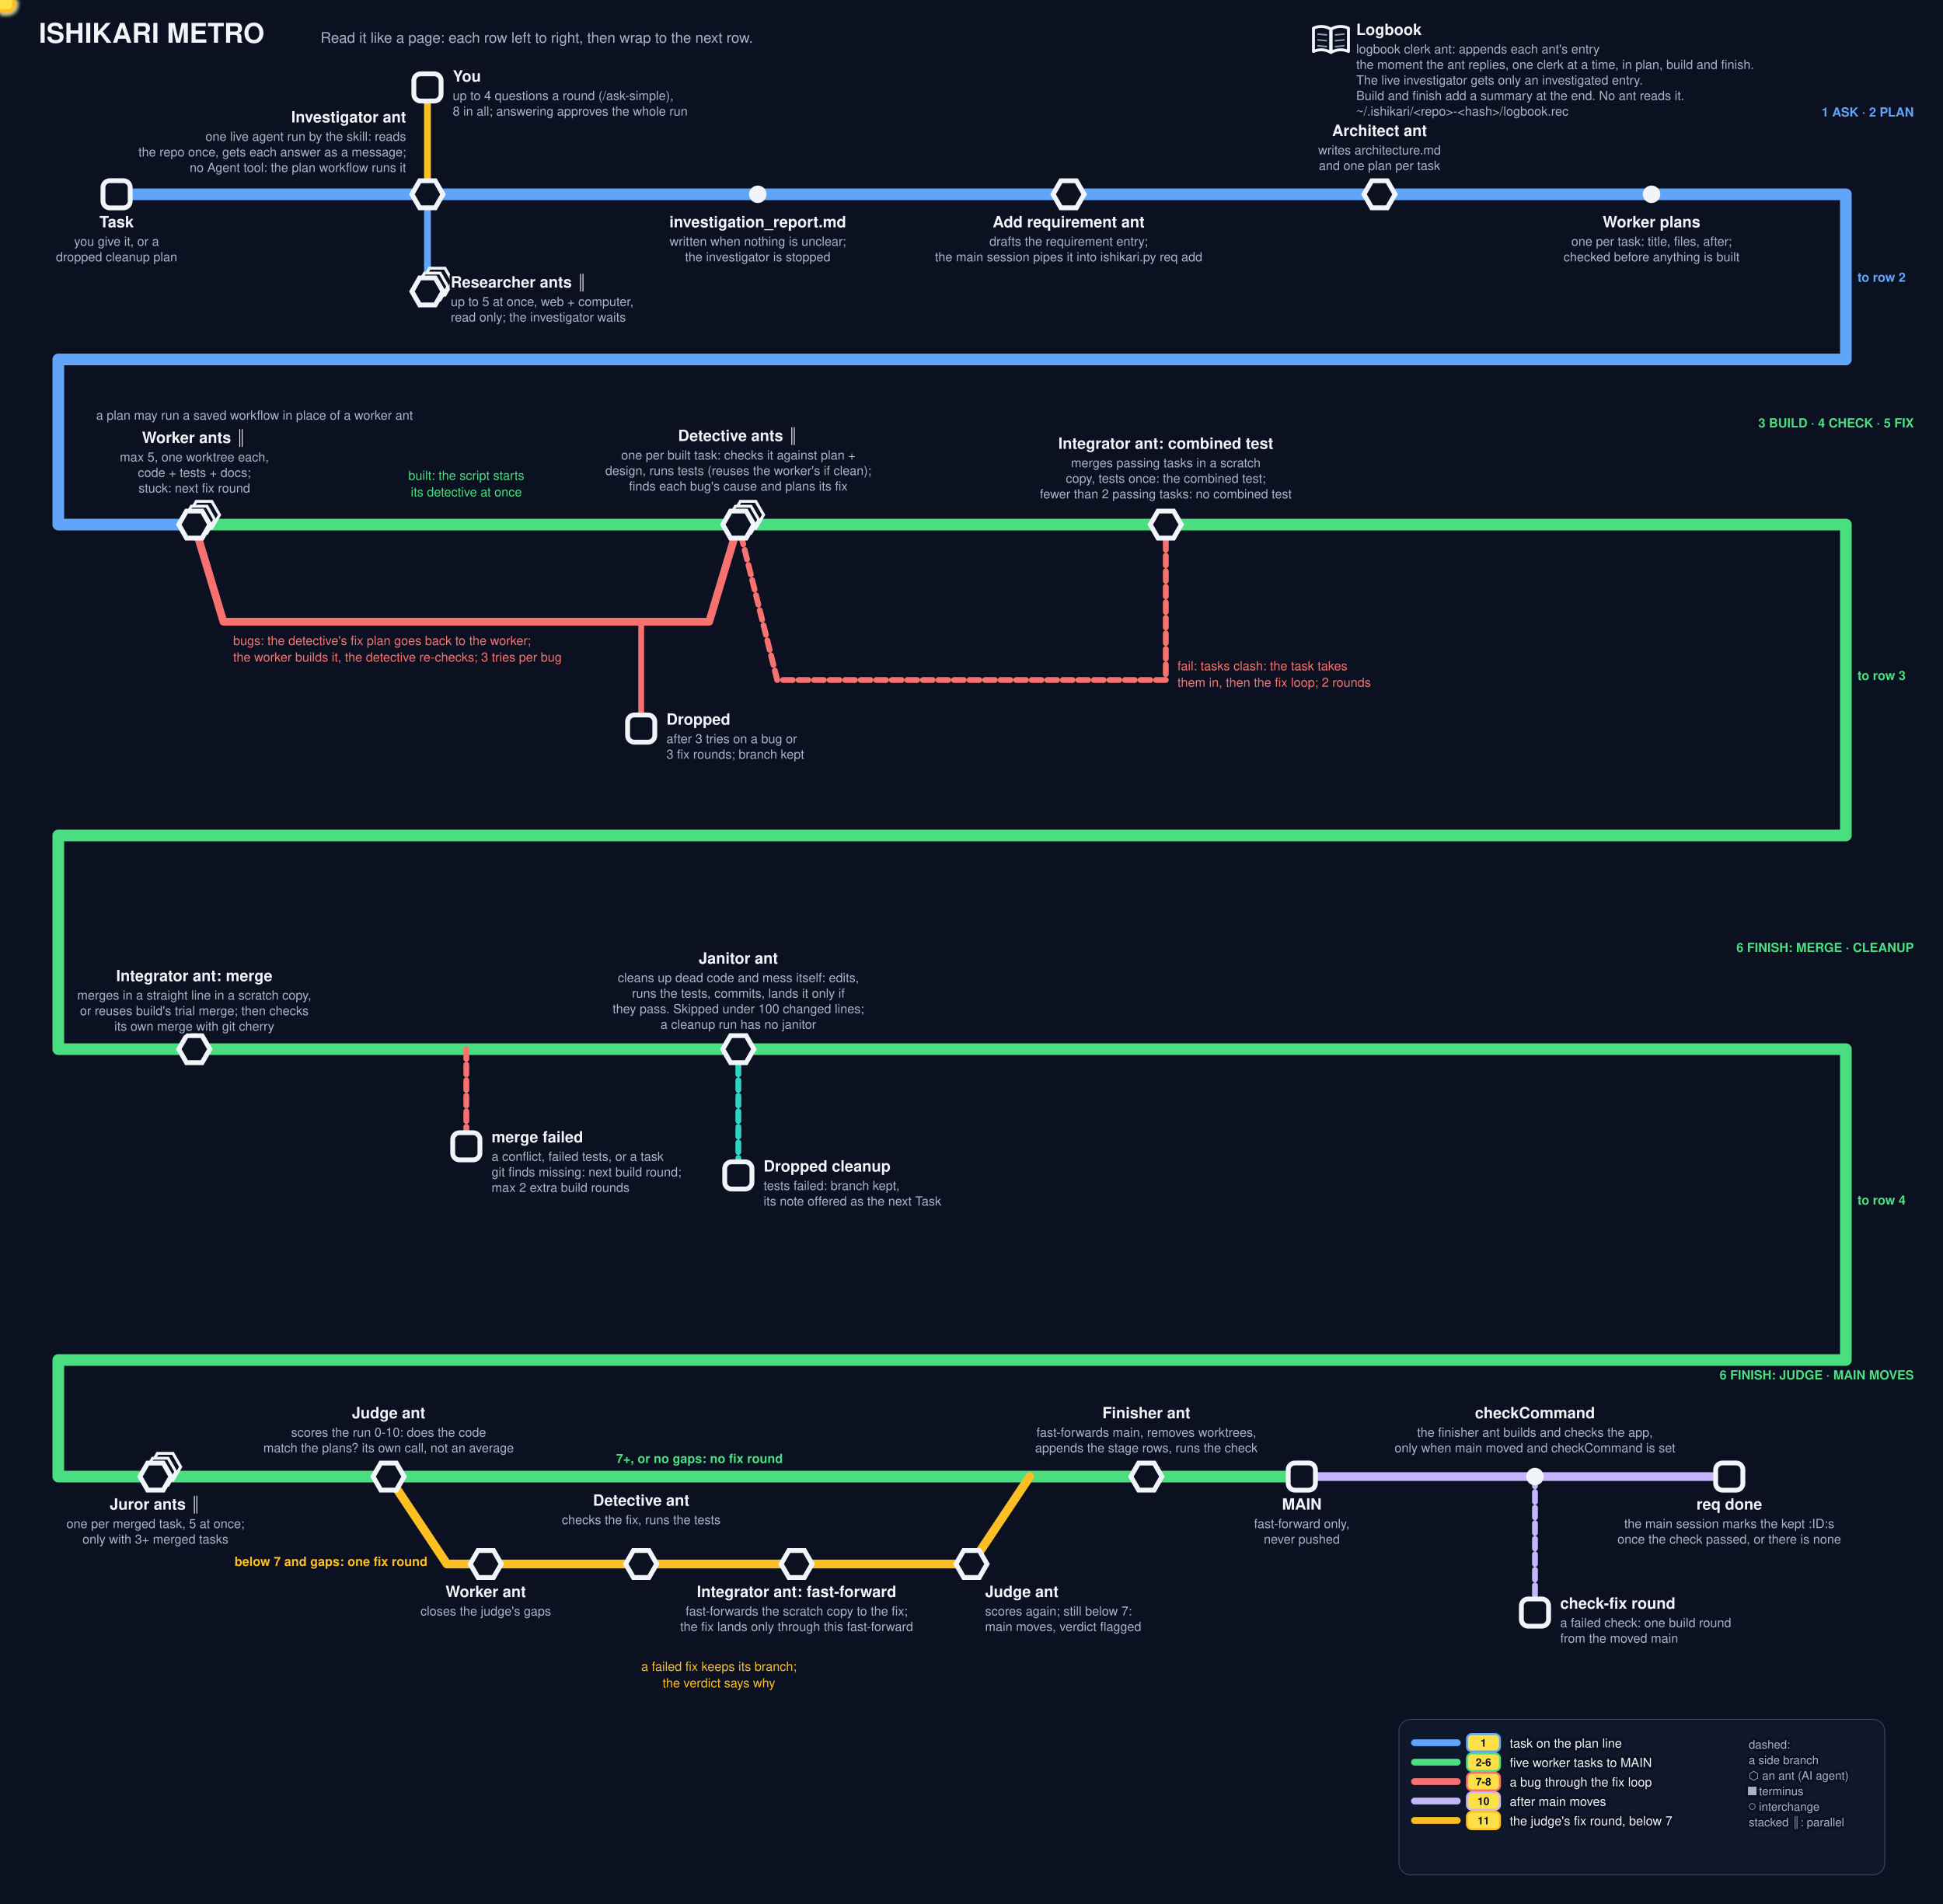
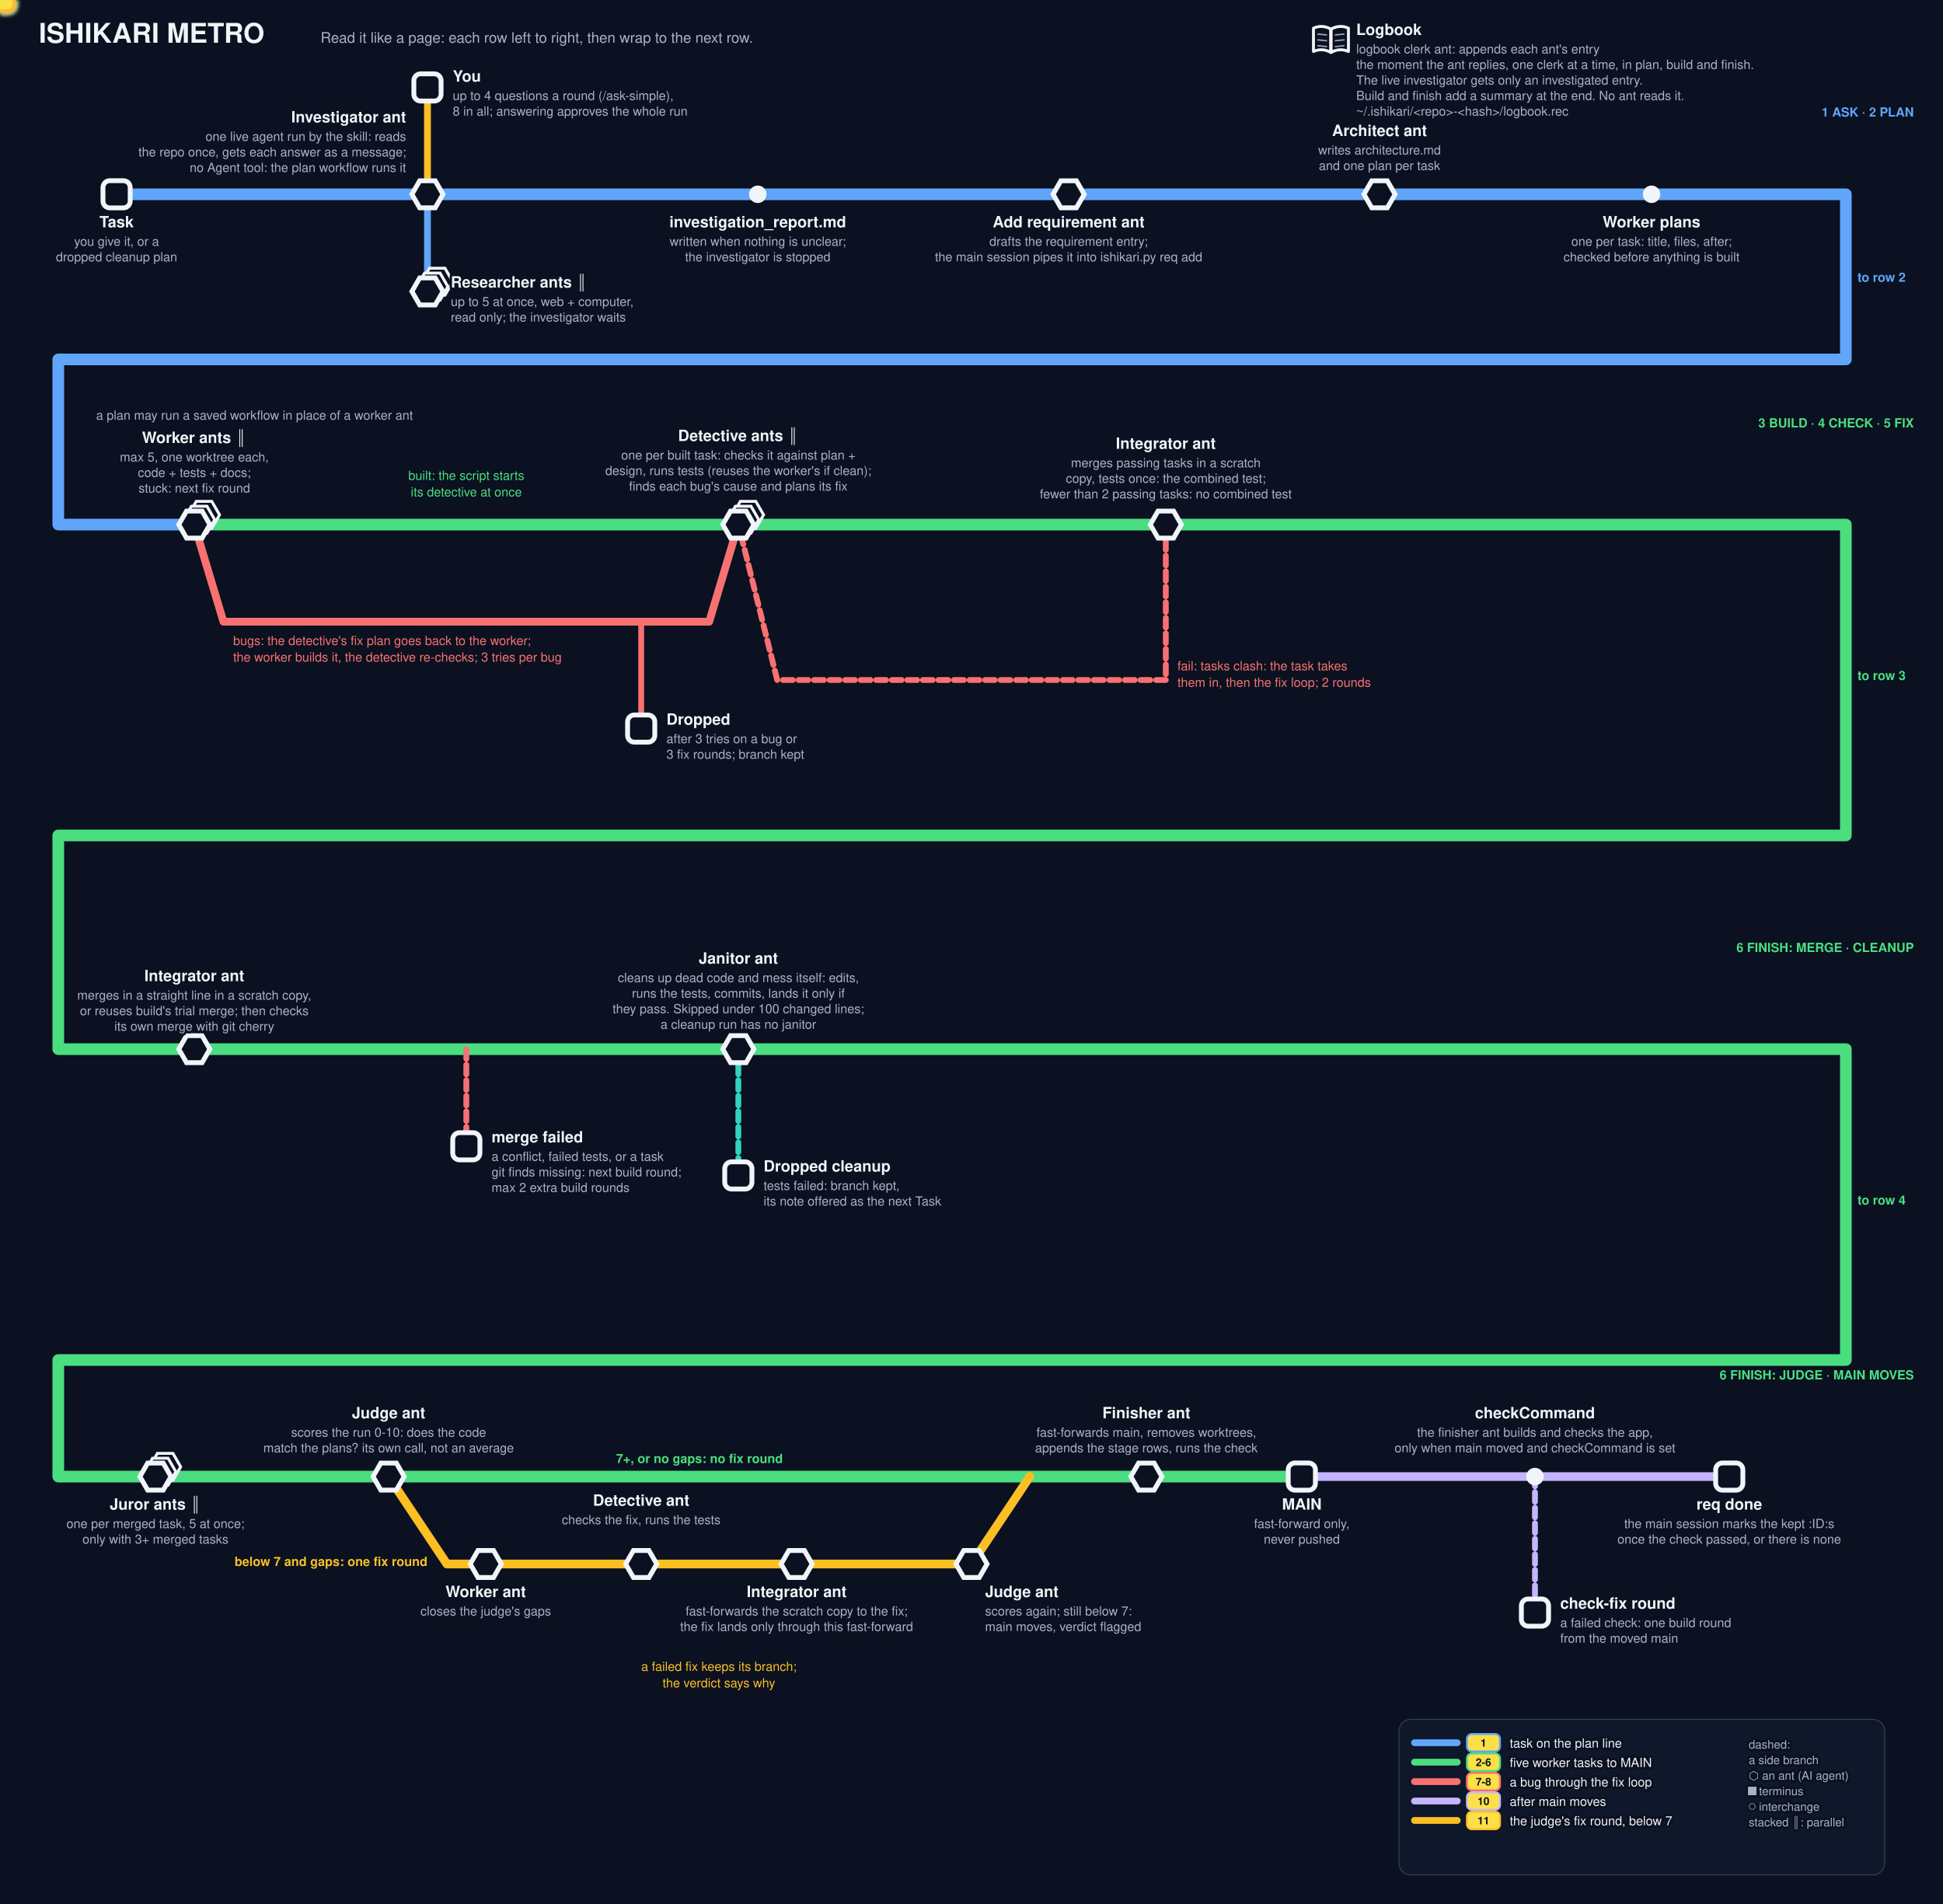
<svg xmlns="http://www.w3.org/2000/svg" viewBox="0 0 2000 1960" width="2000" height="1960" font-family="ui-sans-serif,-apple-system,Helvetica,Arial,sans-serif">
  <defs>
    <filter id="g" x="-100%" y="-100%" width="300%" height="300%">
      <feGaussianBlur stdDeviation="3" result="b" />
      <feMerge>
        <feMergeNode in="b" />
        <feMergeNode in="SourceGraphic" />
      </feMerge>
    </filter>
  </defs>
  <style>.h{paint-order:stroke;stroke:#0B1120;stroke-width:5px;stroke-linejoin:round}.flow{animation:f 1.2s linear infinite}@keyframes f{to{stroke-dashoffset:-32}}</style>
  <rect width="2000" height="1960" fill="#0B1120" />
  <text class="h" x="40" y="44" fill="#F1F5F9" font-size="28" text-anchor="start" font-weight="800">ISHIKARI METRO</text>
  <text class="h" x="330" y="44" fill="#A8B3C7" font-size="15" text-anchor="start" font-weight="400">Read it like a page: each row left to right, then wrap to the next row.</text>
  <text class="h" x="1970" y="120" fill="#60A5FA" font-size="13" text-anchor="end" font-weight="800">1 ASK  ·  2 PLAN</text>
  <text class="h" x="1970" y="440" fill="#4ADE80" font-size="13" text-anchor="end" font-weight="800">3 BUILD  ·  4 CHECK  ·  5 FIX</text>
  <text class="h" x="1970" y="980" fill="#4ADE80" font-size="13" text-anchor="end" font-weight="800">6 FINISH: MERGE  ·  CLEANUP</text>
  <text class="h" x="1970" y="1420" fill="#4ADE80" font-size="13" text-anchor="end" font-weight="800">6 FINISH: JUDGE  ·  MAIN MOVES</text>
  <path id="L-plan" d="M120,200 L1900,200 L1900,370 L60,370 L60,540 L200,540" fill="none" stroke="#60A5FA" stroke-width="12" stroke-linejoin="round" stroke-linecap="round" />
  <path id="L-ask" d="M440,200 L440,90" fill="none" stroke="#FBBF24" stroke-width="7" stroke-linejoin="round" stroke-linecap="round" />
  <path id="L-res" d="M440,200 L440,300" fill="none" stroke="#60A5FA" stroke-width="7" stroke-linejoin="round" stroke-linecap="round" />
  <path id="L-build" d="M200,540 L1900,540 L1900,860 L60,860 L60,1080 L1900,1080 L1900,1400 L60,1400 L60,1520 L1340,1520" fill="none" stroke="none" stroke-width="12" stroke-linejoin="round" stroke-linecap="round" />
  <path id="L-g1" d="M200,540 L1900,540 L1900,860 L60,860 L60,1080 L1900,1080 L1900,1400 L60,1400 L60,1520 L1340,1520" fill="none" stroke="#4ADE80" stroke-width="12" stroke-linejoin="round" stroke-linecap="round" />
  <path id="L-fix" d="M760,540 L730,640 L230,640 L200,540" fill="none" stroke="#F87171" stroke-width="8" stroke-linejoin="round" stroke-linecap="round" />
  <path id="L-fixloop" d="M200,540 L760,540 L730,640 L230,640 L200,540" fill="none" stroke="none" stroke-width="8" stroke-linejoin="round" stroke-linecap="round" />
  <path id="L-clash" d="M1200,540 L1200,700 L800,700 L760,540" fill="none" stroke="#F87171" stroke-width="6" stroke-linejoin="round" stroke-linecap="round" stroke-dasharray="10 6" class="flow" />
  <path id="L-drop" d="M660,640 L660,740" fill="none" stroke="#F87171" stroke-width="6" stroke-linejoin="round" stroke-linecap="round" />
  <path id="L-mfail" d="M480,1080 L480,1180" fill="none" stroke="#F87171" stroke-width="6" stroke-linejoin="round" stroke-linecap="round" stroke-dasharray="10 6" class="flow" />
  <path id="L-tdrop" d="M760,1080 L760,1200" fill="none" stroke="#2DD4BF" stroke-width="6" stroke-linejoin="round" stroke-linecap="round" stroke-dasharray="10 6" class="flow" />
  <path id="L-jfix" d="M400,1520 L460,1610 L1000,1610 L1060,1520" fill="none" stroke="#FBBF24" stroke-width="9" stroke-linejoin="round" stroke-linecap="round" />
  <path id="L-after" d="M1340,1520 L1780,1520" fill="none" stroke="#C4B5FD" stroke-width="9" stroke-linejoin="round" stroke-linecap="round" />
  <path id="L-cfix" d="M1580,1520 L1580,1660" fill="none" stroke="#C4B5FD" stroke-width="6" stroke-linejoin="round" stroke-linecap="round" stroke-dasharray="10 6" class="flow" />
  <text class="h" x="1912" y="290" fill="#60A5FA" font-size="13" text-anchor="start" font-weight="700">to row 2</text>
  <text class="h" x="262" y="432" fill="#A8B3C7" font-size="13" text-anchor="middle" font-weight="400">a plan may run a saved workflow in place of a worker ant</text>
  <text class="h" x="480" y="494" fill="#4ADE80" font-size="13" text-anchor="middle" font-weight="400">built: the script starts</text>
  <text class="h" x="480" y="511" fill="#4ADE80" font-size="13" text-anchor="middle" font-weight="400">its detective at once</text>
  <text class="h" x="240" y="664" fill="#F87171" font-size="13" text-anchor="start" font-weight="400">bugs: the detective's fix plan goes back to the worker;</text>
  <text class="h" x="240" y="681" fill="#F87171" font-size="13" text-anchor="start" font-weight="400">the worker builds it, the detective re-checks; 3 tries per bug</text>
  <text class="h" x="1912" y="700" fill="#4ADE80" font-size="13" text-anchor="start" font-weight="700">to row 3</text>
  <text class="h" x="1912" y="1240" fill="#4ADE80" font-size="13" text-anchor="start" font-weight="700">to row 4</text>
  <text class="h" x="1212" y="690" fill="#F87171" font-size="13" text-anchor="start" font-weight="400">fail: tasks clash: the task takes</text>
  <text class="h" x="1212" y="707" fill="#F87171" font-size="13" text-anchor="start" font-weight="400">them in, then the fix loop; 2 rounds</text>
  <text class="h" x="720" y="1506" fill="#4ADE80" font-size="13" text-anchor="middle" font-weight="700">7+, or no gaps: no fix round</text>
  <text class="h" x="440" y="1612" fill="#FBBF24" font-size="13" text-anchor="end" font-weight="700">below 7 and gaps: one fix round</text>
  <text class="h" x="740" y="1720" fill="#FBBF24" font-size="13" text-anchor="middle" font-weight="400">a failed fix keeps its branch;</text>
  <text class="h" x="740" y="1737" fill="#FBBF24" font-size="13" text-anchor="middle" font-weight="400">the verdict says why</text>
  <rect x="106" y="186" width="28" height="28" rx="7" fill="#0B1120" stroke="#F1F5F9" stroke-width="5" />
  <text class="h" x="120" y="234" fill="#F1F5F9" font-size="16" text-anchor="middle" font-weight="700">Task</text>
  <text class="h" x="120" y="253" fill="#A8B3C7" font-size="13" text-anchor="middle" font-weight="400">you give it, or a</text>
  <text class="h" x="120" y="269" fill="#A8B3C7" font-size="13" text-anchor="middle" font-weight="400">dropped cleanup plan</text>
  <polygon points="424.0,200.0 432.0,186.1 448.0,186.1 456.0,200.0 448.0,213.9 432.0,213.9" fill="#0B1120" stroke="#F1F5F9" stroke-width="5" />
  <text class="h" x="418" y="126" fill="#F1F5F9" font-size="16" text-anchor="end" font-weight="700">Investigator ant</text>
  <text class="h" x="418" y="145" fill="#A8B3C7" font-size="13" text-anchor="end" font-weight="400">one live agent run by the skill: reads</text>
  <text class="h" x="418" y="161" fill="#A8B3C7" font-size="13" text-anchor="end" font-weight="400">the repo once, gets each answer as a message;</text>
  <text class="h" x="418" y="177" fill="#A8B3C7" font-size="13" text-anchor="end" font-weight="400">no Agent tool: the plan workflow runs it</text>
  <rect x="426" y="76" width="28" height="28" rx="7" fill="#0B1120" stroke="#F1F5F9" stroke-width="5" />
  <text class="h" x="466" y="84" fill="#F1F5F9" font-size="16" text-anchor="start" font-weight="700">You</text>
  <text class="h" x="466" y="103" fill="#A8B3C7" font-size="13" text-anchor="start" font-weight="400">up to 4 questions a round (/ask-simple),</text>
  <text class="h" x="466" y="119" fill="#A8B3C7" font-size="13" text-anchor="start" font-weight="400">8 in all; answering approves the whole run</text>
  <polygon points="434.0,290.0 442.0,276.1 458.0,276.1 466.0,290.0 458.0,303.9 442.0,303.9" fill="#0B1120" stroke="#F1F5F9" stroke-width="3" />
  <polygon points="429.0,295.0 437.0,281.1 453.0,281.1 461.0,295.0 453.0,308.9 437.0,308.9" fill="#0B1120" stroke="#F1F5F9" stroke-width="3" />
  <polygon points="424.0,300.0 432.0,286.1 448.0,286.1 456.0,300.0 448.0,313.9 432.0,313.9" fill="#0B1120" stroke="#F1F5F9" stroke-width="5" />
  <text class="h" x="464" y="296" fill="#F1F5F9" font-size="16" text-anchor="start" font-weight="700">Researcher ants  ∥</text>
  <text class="h" x="464" y="315" fill="#A8B3C7" font-size="13" text-anchor="start" font-weight="400">up to 5 at once, web + computer,</text>
  <text class="h" x="464" y="331" fill="#A8B3C7" font-size="13" text-anchor="start" font-weight="400">read only; the investigator waits</text>
  <circle cx="780" cy="200" r="9" fill="#F1F5F9" />
  <text class="h" x="780" y="234" fill="#F1F5F9" font-size="16" text-anchor="middle" font-weight="700">investigation_report.md</text>
  <text class="h" x="780" y="253" fill="#A8B3C7" font-size="13" text-anchor="middle" font-weight="400">written when nothing is unclear;</text>
  <text class="h" x="780" y="269" fill="#A8B3C7" font-size="13" text-anchor="middle" font-weight="400">the investigator is stopped</text>
  <polygon points="1084.0,200.0 1092.0,186.1 1108.0,186.1 1116.0,200.0 1108.0,213.9 1092.0,213.9" fill="#0B1120" stroke="#F1F5F9" stroke-width="5" />
  <text class="h" x="1100" y="234" fill="#F1F5F9" font-size="16" text-anchor="middle" font-weight="700">Add requirement ant</text>
  <text class="h" x="1100" y="253" fill="#A8B3C7" font-size="13" text-anchor="middle" font-weight="400">drafts the requirement entry;</text>
  <text class="h" x="1100" y="269" fill="#A8B3C7" font-size="13" text-anchor="middle" font-weight="400">the main session pipes it into ishikari.py req add</text>
  <polygon points="1404.0,200.0 1412.0,186.1 1428.0,186.1 1436.0,200.0 1428.0,213.9 1412.0,213.9" fill="#0B1120" stroke="#F1F5F9" stroke-width="5" />
  <text class="h" x="1420" y="140" fill="#F1F5F9" font-size="16" text-anchor="middle" font-weight="700">Architect ant</text>
  <text class="h" x="1420" y="159" fill="#A8B3C7" font-size="13" text-anchor="middle" font-weight="400">writes architecture.md</text>
  <text class="h" x="1420" y="175" fill="#A8B3C7" font-size="13" text-anchor="middle" font-weight="400">and one plan per task</text>
  <circle cx="1700" cy="200" r="9" fill="#F1F5F9" />
  <text class="h" x="1700" y="234" fill="#F1F5F9" font-size="16" text-anchor="middle" font-weight="700">Worker plans</text>
  <text class="h" x="1700" y="253" fill="#A8B3C7" font-size="13" text-anchor="middle" font-weight="400">one per task: title, files, after;</text>
  <text class="h" x="1700" y="269" fill="#A8B3C7" font-size="13" text-anchor="middle" font-weight="400">checked before anything is built</text>
  <path d="M1370,30 Q1361,25 1352,29 L1352,53 Q1361,49 1370,54 Z" fill="#0B1120" stroke="#F1F5F9" stroke-width="3" stroke-linejoin="round" />
  <path d="M1370,30 Q1379,25 1388,29 L1388,53 Q1379,49 1370,54 Z" fill="#0B1120" stroke="#F1F5F9" stroke-width="3" stroke-linejoin="round" />
  <line x1="1370" y1="30" x2="1370" y2="54" stroke="#F1F5F9" stroke-width="3" />
  <line x1="1366" y1="36" x2="1356" y2="35" stroke="#94A3B8" stroke-width="1.5" />
  <line x1="1366" y1="42" x2="1356" y2="41" stroke="#94A3B8" stroke-width="1.5" />
  <line x1="1366" y1="48" x2="1356" y2="47" stroke="#94A3B8" stroke-width="1.5" />
  <line x1="1374" y1="36" x2="1384" y2="35" stroke="#94A3B8" stroke-width="1.5" />
  <line x1="1374" y1="42" x2="1384" y2="41" stroke="#94A3B8" stroke-width="1.5" />
  <line x1="1374" y1="48" x2="1384" y2="47" stroke="#94A3B8" stroke-width="1.5" />
  <text class="h" x="1396" y="36" fill="#F1F5F9" font-size="16" text-anchor="start" font-weight="700">Logbook</text>
  <text class="h" x="1396" y="55" fill="#A8B3C7" font-size="13" text-anchor="start" font-weight="400">logbook clerk ant: appends each ant's entry</text>
  <text class="h" x="1396" y="71" fill="#A8B3C7" font-size="13" text-anchor="start" font-weight="400">the moment the ant replies, one clerk at a time, in plan, build and finish.</text>
  <text class="h" x="1396" y="87" fill="#A8B3C7" font-size="13" text-anchor="start" font-weight="400">The live investigator gets only an investigated entry.</text>
  <text class="h" x="1396" y="103" fill="#A8B3C7" font-size="13" text-anchor="start" font-weight="400">Build and finish add a summary at the end. No ant reads it.</text>
  <text class="h" x="1396" y="119" fill="#A8B3C7" font-size="13" text-anchor="start" font-weight="400">~/.ishikari/&lt;repo&gt;-&lt;hash&gt;/logbook.rec</text>
  <polygon points="194.0,530.0 202.0,516.1 218.0,516.1 226.0,530.0 218.0,543.9 202.0,543.9" fill="#0B1120" stroke="#F1F5F9" stroke-width="3" />
  <polygon points="189.0,535.0 197.0,521.1 213.0,521.1 221.0,535.0 213.0,548.9 197.0,548.9" fill="#0B1120" stroke="#F1F5F9" stroke-width="3" />
  <polygon points="184.0,540.0 192.0,526.1 208.0,526.1 216.0,540.0 208.0,553.9 192.0,553.9" fill="#0B1120" stroke="#F1F5F9" stroke-width="5" />
  <text class="h" x="200" y="456" fill="#F1F5F9" font-size="16" text-anchor="middle" font-weight="700">Worker ants  ∥</text>
  <text class="h" x="200" y="475" fill="#A8B3C7" font-size="13" text-anchor="middle" font-weight="400">max 5, one worktree each,</text>
  <text class="h" x="200" y="491" fill="#A8B3C7" font-size="13" text-anchor="middle" font-weight="400">code + tests + docs;</text>
  <text class="h" x="200" y="507" fill="#A8B3C7" font-size="13" text-anchor="middle" font-weight="400">stuck: next fix round</text>
  <polygon points="754.0,530.0 762.0,516.1 778.0,516.1 786.0,530.0 778.0,543.9 762.0,543.9" fill="#0B1120" stroke="#F1F5F9" stroke-width="3" />
  <polygon points="749.0,535.0 757.0,521.1 773.0,521.1 781.0,535.0 773.0,548.9 757.0,548.9" fill="#0B1120" stroke="#F1F5F9" stroke-width="3" />
  <polygon points="744.0,540.0 752.0,526.1 768.0,526.1 776.0,540.0 768.0,553.9 752.0,553.9" fill="#0B1120" stroke="#F1F5F9" stroke-width="5" />
  <text class="h" x="760" y="454" fill="#F1F5F9" font-size="16" text-anchor="middle" font-weight="700">Detective ants  ∥</text>
  <text class="h" x="760" y="473" fill="#A8B3C7" font-size="13" text-anchor="middle" font-weight="400">one per built task: checks it against plan +</text>
  <text class="h" x="760" y="489" fill="#A8B3C7" font-size="13" text-anchor="middle" font-weight="400">design, runs tests (reuses the worker's if clean);</text>
  <text class="h" x="760" y="505" fill="#A8B3C7" font-size="13" text-anchor="middle" font-weight="400">finds each bug's cause and plans its fix</text>
  <polygon points="1184.0,540.0 1192.0,526.1 1208.0,526.1 1216.0,540.0 1208.0,553.9 1192.0,553.9" fill="#0B1120" stroke="#F1F5F9" stroke-width="5" />
-   <text class="h" x="1200" y="462" fill="#F1F5F9" font-size="16" text-anchor="middle" font-weight="700">Integrator ant: combined test</text>
+   <text class="h" x="1200" y="462" fill="#F1F5F9" font-size="16" text-anchor="middle" font-weight="700">Integrator ant</text>
  <text class="h" x="1200" y="481" fill="#A8B3C7" font-size="13" text-anchor="middle" font-weight="400">merges passing tasks in a scratch</text>
  <text class="h" x="1200" y="497" fill="#A8B3C7" font-size="13" text-anchor="middle" font-weight="400">copy, tests once: the combined test;</text>
  <text class="h" x="1200" y="513" fill="#A8B3C7" font-size="13" text-anchor="middle" font-weight="400">fewer than 2 passing tasks: no combined test</text>
  <rect x="646" y="736" width="28" height="28" rx="7" fill="#0B1120" stroke="#F1F5F9" stroke-width="5" />
  <text class="h" x="686" y="746" fill="#F1F5F9" font-size="16" text-anchor="start" font-weight="700">Dropped</text>
  <text class="h" x="686" y="765" fill="#A8B3C7" font-size="13" text-anchor="start" font-weight="400">after 3 tries on a bug or</text>
  <text class="h" x="686" y="781" fill="#A8B3C7" font-size="13" text-anchor="start" font-weight="400">3 fix rounds; branch kept</text>
  <polygon points="184.0,1080.0 192.0,1066.1 208.0,1066.1 216.0,1080.0 208.0,1093.9 192.0,1093.9" fill="#0B1120" stroke="#F1F5F9" stroke-width="5" />
-   <text class="h" x="200" y="1010" fill="#F1F5F9" font-size="16" text-anchor="middle" font-weight="700">Integrator ant: merge</text>
+   <text class="h" x="200" y="1010" fill="#F1F5F9" font-size="16" text-anchor="middle" font-weight="700">Integrator ant</text>
  <text class="h" x="200" y="1029" fill="#A8B3C7" font-size="13" text-anchor="middle" font-weight="400">merges in a straight line in a scratch copy,</text>
  <text class="h" x="200" y="1045" fill="#A8B3C7" font-size="13" text-anchor="middle" font-weight="400">or reuses build's trial merge; then checks</text>
  <text class="h" x="200" y="1061" fill="#A8B3C7" font-size="13" text-anchor="middle" font-weight="400">its own merge with git cherry</text>
  <rect x="466" y="1166" width="28" height="28" rx="7" fill="#0B1120" stroke="#F1F5F9" stroke-width="5" />
  <text class="h" x="506" y="1176" fill="#F1F5F9" font-size="16" text-anchor="start" font-weight="700">merge failed</text>
  <text class="h" x="506" y="1195" fill="#A8B3C7" font-size="13" text-anchor="start" font-weight="400">a conflict, failed tests, or a task</text>
  <text class="h" x="506" y="1211" fill="#A8B3C7" font-size="13" text-anchor="start" font-weight="400">git finds missing: next build round;</text>
  <text class="h" x="506" y="1227" fill="#A8B3C7" font-size="13" text-anchor="start" font-weight="400">max 2 extra build rounds</text>
  <polygon points="744.0,1080.0 752.0,1066.1 768.0,1066.1 776.0,1080.0 768.0,1093.9 752.0,1093.9" fill="#0B1120" stroke="#F1F5F9" stroke-width="5" />
  <text class="h" x="760" y="992" fill="#F1F5F9" font-size="16" text-anchor="middle" font-weight="700">Janitor ant</text>
  <text class="h" x="760" y="1011" fill="#A8B3C7" font-size="13" text-anchor="middle" font-weight="400">cleans up dead code and mess itself: edits,</text>
  <text class="h" x="760" y="1027" fill="#A8B3C7" font-size="13" text-anchor="middle" font-weight="400">runs the tests, commits, lands it only if</text>
  <text class="h" x="760" y="1043" fill="#A8B3C7" font-size="13" text-anchor="middle" font-weight="400">they pass. Skipped under 100 changed lines;</text>
  <text class="h" x="760" y="1059" fill="#A8B3C7" font-size="13" text-anchor="middle" font-weight="400">a cleanup run has no janitor</text>
  <rect x="746" y="1196" width="28" height="28" rx="7" fill="#0B1120" stroke="#F1F5F9" stroke-width="5" />
  <text class="h" x="786" y="1206" fill="#F1F5F9" font-size="16" text-anchor="start" font-weight="700">Dropped cleanup</text>
  <text class="h" x="786" y="1225" fill="#A8B3C7" font-size="13" text-anchor="start" font-weight="400">tests failed: branch kept,</text>
  <text class="h" x="786" y="1241" fill="#A8B3C7" font-size="13" text-anchor="start" font-weight="400">its note offered as the next Task</text>
  <polygon points="154.0,1510.0 162.0,1496.1 178.0,1496.1 186.0,1510.0 178.0,1523.9 162.0,1523.9" fill="#0B1120" stroke="#F1F5F9" stroke-width="3" />
  <polygon points="149.0,1515.0 157.0,1501.1 173.0,1501.1 181.0,1515.0 173.0,1528.9 157.0,1528.9" fill="#0B1120" stroke="#F1F5F9" stroke-width="3" />
  <polygon points="144.0,1520.0 152.0,1506.1 168.0,1506.1 176.0,1520.0 168.0,1533.9 152.0,1533.9" fill="#0B1120" stroke="#F1F5F9" stroke-width="5" />
  <text class="h" x="160" y="1554" fill="#F1F5F9" font-size="16" text-anchor="middle" font-weight="700">Juror ants  ∥</text>
  <text class="h" x="160" y="1573" fill="#A8B3C7" font-size="13" text-anchor="middle" font-weight="400">one per merged task, 5 at once;</text>
  <text class="h" x="160" y="1589" fill="#A8B3C7" font-size="13" text-anchor="middle" font-weight="400">only with 3+ merged tasks</text>
  <polygon points="384.0,1520.0 392.0,1506.1 408.0,1506.1 416.0,1520.0 408.0,1533.9 392.0,1533.9" fill="#0B1120" stroke="#F1F5F9" stroke-width="5" />
  <text class="h" x="400" y="1460" fill="#F1F5F9" font-size="16" text-anchor="middle" font-weight="700">Judge ant</text>
  <text class="h" x="400" y="1479" fill="#A8B3C7" font-size="13" text-anchor="middle" font-weight="400">scores the run 0-10: does the code</text>
  <text class="h" x="400" y="1495" fill="#A8B3C7" font-size="13" text-anchor="middle" font-weight="400">match the plans? its own call, not an average</text>
  <polygon points="484.0,1610.0 492.0,1596.1 508.0,1596.1 516.0,1610.0 508.0,1623.9 492.0,1623.9" fill="#0B1120" stroke="#F1F5F9" stroke-width="5" />
  <text class="h" x="500" y="1644" fill="#F1F5F9" font-size="16" text-anchor="middle" font-weight="700">Worker ant</text>
  <text class="h" x="500" y="1663" fill="#A8B3C7" font-size="13" text-anchor="middle" font-weight="400">closes the judge's gaps</text>
  <polygon points="644.0,1610.0 652.0,1596.1 668.0,1596.1 676.0,1610.0 668.0,1623.9 652.0,1623.9" fill="#0B1120" stroke="#F1F5F9" stroke-width="5" />
  <text class="h" x="660" y="1550" fill="#F1F5F9" font-size="16" text-anchor="middle" font-weight="700">Detective ant</text>
  <text class="h" x="660" y="1569" fill="#A8B3C7" font-size="13" text-anchor="middle" font-weight="400">checks the fix, runs the tests</text>
  <polygon points="804.0,1610.0 812.0,1596.1 828.0,1596.1 836.0,1610.0 828.0,1623.9 812.0,1623.9" fill="#0B1120" stroke="#F1F5F9" stroke-width="5" />
-   <text class="h" x="820" y="1644" fill="#F1F5F9" font-size="16" text-anchor="middle" font-weight="700">Integrator ant: fast-forward</text>
+   <text class="h" x="820" y="1644" fill="#F1F5F9" font-size="16" text-anchor="middle" font-weight="700">Integrator ant</text>
  <text class="h" x="820" y="1663" fill="#A8B3C7" font-size="13" text-anchor="middle" font-weight="400">fast-forwards the scratch copy to the fix;</text>
  <text class="h" x="820" y="1679" fill="#A8B3C7" font-size="13" text-anchor="middle" font-weight="400">the fix lands only through this fast-forward</text>
  <polygon points="984.0,1610.0 992.0,1596.1 1008.0,1596.1 1016.0,1610.0 1008.0,1623.9 992.0,1623.9" fill="#0B1120" stroke="#F1F5F9" stroke-width="5" />
  <text class="h" x="1014" y="1644" fill="#F1F5F9" font-size="16" text-anchor="start" font-weight="700">Judge ant</text>
  <text class="h" x="1014" y="1663" fill="#A8B3C7" font-size="13" text-anchor="start" font-weight="400">scores again; still below 7:</text>
  <text class="h" x="1014" y="1679" fill="#A8B3C7" font-size="13" text-anchor="start" font-weight="400">main moves, verdict flagged</text>
  <polygon points="1164.0,1520.0 1172.0,1506.1 1188.0,1506.1 1196.0,1520.0 1188.0,1533.9 1172.0,1533.9" fill="#0B1120" stroke="#F1F5F9" stroke-width="5" />
  <text class="h" x="1180" y="1460" fill="#F1F5F9" font-size="16" text-anchor="middle" font-weight="700">Finisher ant</text>
  <text class="h" x="1180" y="1479" fill="#A8B3C7" font-size="13" text-anchor="middle" font-weight="400">fast-forwards main, removes worktrees,</text>
  <text class="h" x="1180" y="1495" fill="#A8B3C7" font-size="13" text-anchor="middle" font-weight="400">appends the stage rows, runs the check</text>
  <rect x="1326" y="1506" width="28" height="28" rx="7" fill="#0B1120" stroke="#F1F5F9" stroke-width="5" />
  <text class="h" x="1340" y="1554" fill="#F1F5F9" font-size="16" text-anchor="middle" font-weight="700">MAIN</text>
  <text class="h" x="1340" y="1573" fill="#A8B3C7" font-size="13" text-anchor="middle" font-weight="400">fast-forward only,</text>
  <text class="h" x="1340" y="1589" fill="#A8B3C7" font-size="13" text-anchor="middle" font-weight="400">never pushed</text>
  <circle cx="1580" cy="1520" r="9" fill="#F1F5F9" />
  <text class="h" x="1580" y="1460" fill="#F1F5F9" font-size="16" text-anchor="middle" font-weight="700">checkCommand</text>
  <text class="h" x="1580" y="1479" fill="#A8B3C7" font-size="13" text-anchor="middle" font-weight="400">the finisher ant builds and checks the app,</text>
  <text class="h" x="1580" y="1495" fill="#A8B3C7" font-size="13" text-anchor="middle" font-weight="400">only when main moved and checkCommand is set</text>
  <rect x="1566" y="1646" width="28" height="28" rx="7" fill="#0B1120" stroke="#F1F5F9" stroke-width="5" />
  <text class="h" x="1606" y="1656" fill="#F1F5F9" font-size="16" text-anchor="start" font-weight="700">check-fix round</text>
  <text class="h" x="1606" y="1675" fill="#A8B3C7" font-size="13" text-anchor="start" font-weight="400">a failed check: one build round</text>
  <text class="h" x="1606" y="1691" fill="#A8B3C7" font-size="13" text-anchor="start" font-weight="400">from the moved main</text>
  <rect x="1766" y="1506" width="28" height="28" rx="7" fill="#0B1120" stroke="#F1F5F9" stroke-width="5" />
  <text class="h" x="1780" y="1554" fill="#F1F5F9" font-size="16" text-anchor="middle" font-weight="700">req done</text>
  <text class="h" x="1780" y="1573" fill="#A8B3C7" font-size="13" text-anchor="middle" font-weight="400">the main session marks the kept :ID:s</text>
  <text class="h" x="1780" y="1589" fill="#A8B3C7" font-size="13" text-anchor="middle" font-weight="400">once the check passed, or there is none</text>
  <g filter="url(#g)">
    <rect x="-14" y="-11" width="28" height="22" rx="6" fill="#FDE047" stroke="#60A5FA" stroke-width="3" />
    <text y="5" font-size="14" font-weight="800" fill="#0B1120" text-anchor="middle">1</text>
    <animateMotion dur="20s" begin="0s" repeatCount="indefinite">
      <mpath href="#L-plan" />
    </animateMotion>
  </g>
  <g filter="url(#g)">
    <rect x="-14" y="-11" width="28" height="22" rx="6" fill="#FDE047" stroke="#4ADE80" stroke-width="3" />
    <text y="5" font-size="14" font-weight="800" fill="#0B1120" text-anchor="middle">2</text>
    <animateMotion dur="28s" begin="0s" repeatCount="indefinite">
      <mpath href="#L-build" />
    </animateMotion>
  </g>
  <g filter="url(#g)">
    <rect x="-14" y="-11" width="28" height="22" rx="6" fill="#FDE047" stroke="#4ADE80" stroke-width="3" />
    <text y="5" font-size="14" font-weight="800" fill="#0B1120" text-anchor="middle">3</text>
    <animateMotion dur="28s" begin="-5.6s" repeatCount="indefinite">
      <mpath href="#L-build" />
    </animateMotion>
  </g>
  <g filter="url(#g)">
    <rect x="-14" y="-11" width="28" height="22" rx="6" fill="#FDE047" stroke="#4ADE80" stroke-width="3" />
    <text y="5" font-size="14" font-weight="800" fill="#0B1120" text-anchor="middle">4</text>
    <animateMotion dur="28s" begin="-11.2s" repeatCount="indefinite">
      <mpath href="#L-build" />
    </animateMotion>
  </g>
  <g filter="url(#g)">
    <rect x="-14" y="-11" width="28" height="22" rx="6" fill="#FDE047" stroke="#4ADE80" stroke-width="3" />
    <text y="5" font-size="14" font-weight="800" fill="#0B1120" text-anchor="middle">5</text>
    <animateMotion dur="28s" begin="-16.8s" repeatCount="indefinite">
      <mpath href="#L-build" />
    </animateMotion>
  </g>
  <g filter="url(#g)">
    <rect x="-14" y="-11" width="28" height="22" rx="6" fill="#FDE047" stroke="#4ADE80" stroke-width="3" />
    <text y="5" font-size="14" font-weight="800" fill="#0B1120" text-anchor="middle">6</text>
    <animateMotion dur="28s" begin="-22.4s" repeatCount="indefinite">
      <mpath href="#L-build" />
    </animateMotion>
  </g>
  <g filter="url(#g)">
    <rect x="-14" y="-11" width="28" height="22" rx="6" fill="#FDE047" stroke="#F87171" stroke-width="3" />
    <text y="5" font-size="14" font-weight="800" fill="#0B1120" text-anchor="middle">7</text>
    <animateMotion dur="8s" begin="0s" repeatCount="indefinite">
      <mpath href="#L-fixloop" />
    </animateMotion>
  </g>
  <g filter="url(#g)">
    <rect x="-14" y="-11" width="28" height="22" rx="6" fill="#FDE047" stroke="#F87171" stroke-width="3" />
    <text y="5" font-size="14" font-weight="800" fill="#0B1120" text-anchor="middle">8</text>
    <animateMotion dur="8s" begin="-4s" repeatCount="indefinite">
      <mpath href="#L-fixloop" />
    </animateMotion>
  </g>
  <g filter="url(#g)">
    <rect x="-14" y="-11" width="28" height="22" rx="6" fill="#FDE047" stroke="#C4B5FD" stroke-width="3" />
    <text y="5" font-size="14" font-weight="800" fill="#0B1120" text-anchor="middle">10</text>
    <animateMotion dur="5s" begin="0s" repeatCount="indefinite">
      <mpath href="#L-after" />
    </animateMotion>
  </g>
  <g filter="url(#g)">
    <rect x="-14" y="-11" width="28" height="22" rx="6" fill="#FDE047" stroke="#FBBF24" stroke-width="3" />
    <text y="5" font-size="14" font-weight="800" fill="#0B1120" text-anchor="middle">11</text>
    <animateMotion dur="5s" begin="0s" repeatCount="indefinite">
      <mpath href="#L-jfix" />
    </animateMotion>
  </g>
  <circle r="7" fill="#FDE047" filter="url(#g)">
    <animateMotion dur="6s" repeatCount="indefinite" keyPoints="0;1;0" keyTimes="0;0.5;1" calcMode="linear">
      <mpath href="#L-ask" />
    </animateMotion>
  </circle>
  <circle r="7" fill="#FDE047" filter="url(#g)">
    <animateMotion dur="5s" repeatCount="indefinite" keyPoints="0;1;0" keyTimes="0;0.5;1" calcMode="linear">
      <mpath href="#L-res" />
    </animateMotion>
  </circle>
  <rect x="1440" y="1770" width="500" height="160" rx="12" fill="#0F172A" stroke="#334155" />
  <line x1="1456" y1="1794" x2="1500" y2="1794" stroke="#60A5FA" stroke-width="7" stroke-linecap="round" />
  <rect x="1510" y="1785" width="34" height="18" rx="5" fill="#FDE047" stroke="#60A5FA" stroke-width="2" />
  <text x="1527" y="1798" font-size="11" font-weight="800" fill="#0B1120" text-anchor="middle">1</text>
  <text class="h" x="1554" y="1799" fill="#F1F5F9" font-size="13" text-anchor="start" font-weight="400">task on the plan line</text>
  <line x1="1456" y1="1814" x2="1500" y2="1814" stroke="#4ADE80" stroke-width="7" stroke-linecap="round" />
  <rect x="1510" y="1805" width="34" height="18" rx="5" fill="#FDE047" stroke="#4ADE80" stroke-width="2" />
  <text x="1527" y="1818" font-size="11" font-weight="800" fill="#0B1120" text-anchor="middle">2-6</text>
  <text class="h" x="1554" y="1819" fill="#F1F5F9" font-size="13" text-anchor="start" font-weight="400">five worker tasks to MAIN</text>
  <line x1="1456" y1="1834" x2="1500" y2="1834" stroke="#F87171" stroke-width="7" stroke-linecap="round" />
  <rect x="1510" y="1825" width="34" height="18" rx="5" fill="#FDE047" stroke="#F87171" stroke-width="2" />
  <text x="1527" y="1838" font-size="11" font-weight="800" fill="#0B1120" text-anchor="middle">7-8</text>
  <text class="h" x="1554" y="1839" fill="#F1F5F9" font-size="13" text-anchor="start" font-weight="400">a bug through the fix loop</text>
  <line x1="1456" y1="1854" x2="1500" y2="1854" stroke="#C4B5FD" stroke-width="7" stroke-linecap="round" />
  <rect x="1510" y="1845" width="34" height="18" rx="5" fill="#FDE047" stroke="#C4B5FD" stroke-width="2" />
  <text x="1527" y="1858" font-size="11" font-weight="800" fill="#0B1120" text-anchor="middle">10</text>
  <text class="h" x="1554" y="1859" fill="#F1F5F9" font-size="13" text-anchor="start" font-weight="400">after main moves</text>
  <line x1="1456" y1="1874" x2="1500" y2="1874" stroke="#FBBF24" stroke-width="7" stroke-linecap="round" />
  <rect x="1510" y="1865" width="34" height="18" rx="5" fill="#FDE047" stroke="#FBBF24" stroke-width="2" />
  <text x="1527" y="1878" font-size="11" font-weight="800" fill="#0B1120" text-anchor="middle">11</text>
  <text class="h" x="1554" y="1879" fill="#F1F5F9" font-size="13" text-anchor="start" font-weight="400">the judge's fix round, below 7</text>
  <text class="h" x="1800" y="1800" fill="#A8B3C7" font-size="12" text-anchor="start" font-weight="400">dashed:</text>
  <text class="h" x="1800" y="1816" fill="#A8B3C7" font-size="12" text-anchor="start" font-weight="400">a side branch</text>
  <text class="h" x="1800" y="1832" fill="#A8B3C7" font-size="12" text-anchor="start" font-weight="400">⬡ an ant (AI agent)</text>
  <text class="h" x="1800" y="1848" fill="#A8B3C7" font-size="12" text-anchor="start" font-weight="400">■ terminus</text>
  <text class="h" x="1800" y="1864" fill="#A8B3C7" font-size="12" text-anchor="start" font-weight="400">○ interchange</text>
  <text class="h" x="1800" y="1880" fill="#A8B3C7" font-size="12" text-anchor="start" font-weight="400">stacked ∥: parallel</text>
</svg>
